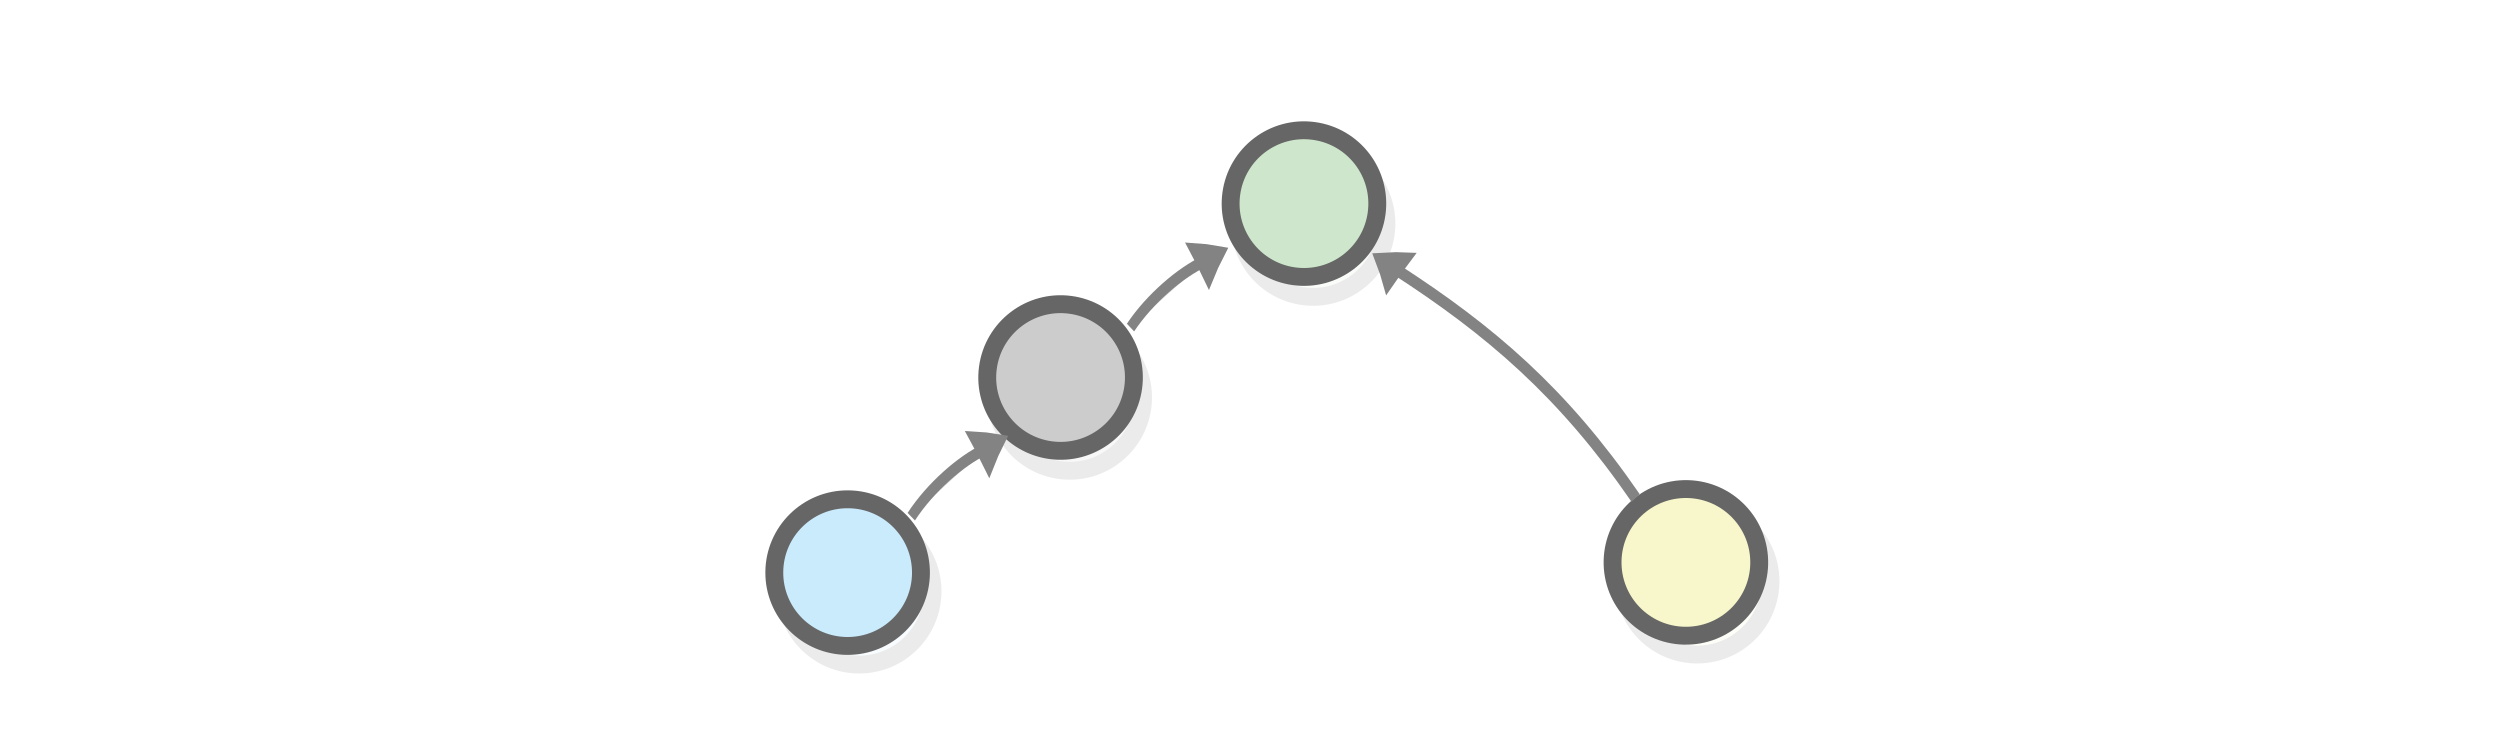
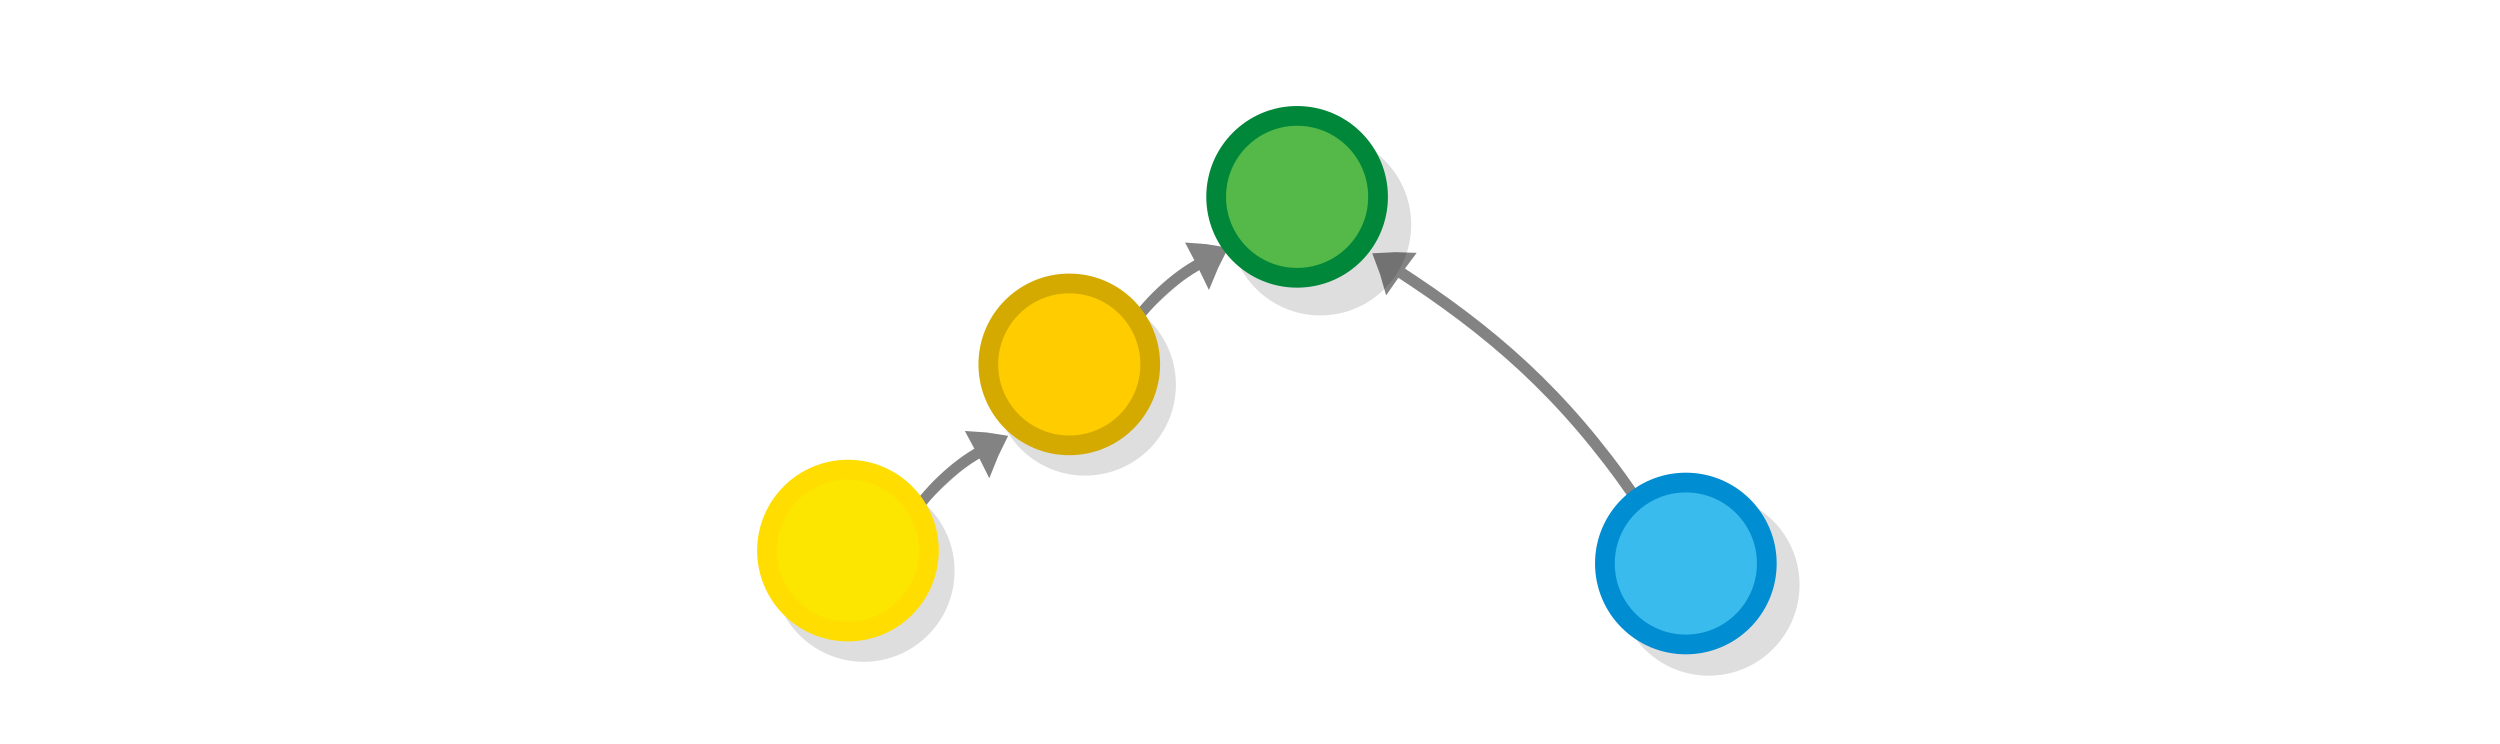
<svg xmlns="http://www.w3.org/2000/svg" viewBox="0 0 595.3 177" version="1.1" id="svg3397">
  <defs id="defs3401" />
  <g id="g2760-8" transform="translate(392.1839,2.49284)">
    <g id="g2760-0" transform="matrix(0.5806527,0.5806527,-0.5806527,0.5806527,42.03677,-23.94394)">
-       <g id="g2760-9-8-7" transform="matrix(0.8643859,0,0,0.8643859,-189.1032,50.13525)">
-         <g id="g2749-4-6" style="fill:#cee7cc;fill-opacity:1;stroke:#666666" transform="rotate(-37.32803,183.1764,-58.62754)">
-           <circle cx="55.441" cy="90.581" r="24.6" id="circle3369-5-5" style="opacity:0.13;fill:#cee7cc;fill-opacity:1;stroke:#666666;stroke-width:6;stroke-miterlimit:10" />
-           <circle fill="#d71920" stroke="#be1e2d" cx="51.508" cy="84.367" r="24.6" id="circle3383-6-6" style="fill:#cee7cc;fill-opacity:1;stroke:#666666;stroke-width:6;stroke-miterlimit:10" />
-         </g>
-       </g>
-       <g id="g2749-7-7" style="fill:#f8f7cb;fill-opacity:1;stroke:#666666" transform="matrix(0.6260046,-0.5960546,0.5960546,0.6260046,23.03298,139.8969)">
-         <circle cx="55.441" cy="90.581" r="24.6" id="circle3369-7-4" style="opacity:0.13;fill:#f8f7cb;fill-opacity:1;stroke:#666666;stroke-width:6;stroke-miterlimit:10" />
-         <circle fill="#d71920" stroke="#be1e2d" cx="51.508" cy="84.367" r="24.6" id="circle3383-4-5" style="fill:#f8f7cb;fill-opacity:1;stroke:#666666;stroke-width:6;stroke-miterlimit:10" />
-       </g>
-       <g id="g2760-9-8-4-4" transform="matrix(0.8643859,0,0,0.8643859,-169.1848,66.94093)">
-         <g id="g2749-4-5-7" style="fill:#cccccc;stroke:#666666" transform="rotate(-37.32803,281.1602,39.64881)">
-           <circle cx="55.441" cy="90.581" r="24.6" id="circle3369-5-0-4" style="opacity:0.13;fill:#cccccc;stroke:#666666;stroke-width:6;stroke-miterlimit:10" />
-           <circle fill="#d71920" stroke="#be1e2d" cx="51.508" cy="84.367" r="24.6" id="circle3383-6-3-4" style="fill:#cccccc;stroke:#666666;stroke-width:6;stroke-miterlimit:10" />
-         </g>
-       </g>
-       <g id="g2760-0-7" transform="matrix(0.8643859,0,0,0.8643859,-109.0833,262.3396)">
-         <g id="g2749-6-8" style="fill:#caebfc;fill-opacity:1;stroke:#666666" transform="rotate(-44.54511,52.72738,84.30643)">
-           <circle cx="55.441" cy="90.581" r="24.6" id="circle3369-33-3-6" style="opacity:0.13;fill:#caebfc;fill-opacity:1;stroke:#666666;stroke-width:6;stroke-miterlimit:10" />
-           <circle fill="#d71920" stroke="#be1e2d" cx="51.508" cy="84.367" r="24.6" id="circle3383-85-2-8" style="fill:#caebfc;fill-opacity:1;stroke:#666666;stroke-width:6;stroke-miterlimit:10" />
-         </g>
-       </g>
      <g style="display:inline;fill:#dddddd;stroke:#838383;stroke-width:6.389;stroke-miterlimit:10" id="g1482-7-0-25-1-3" transform="matrix(0.0204451,-0.2641433,0.3562868,0.07797495,-147.6333,345.2183)">
        <path style="stroke-width:35.526" id="path1478-7-9-8-5-1" transform="matrix(0.4768,-0.02932,0.03214,0.42867,147.58,197.367)" d="m 315.1,101.79 c 10.682,-4.135 21.77,-7.738 33.127,-11.074 -8.518,-8.139 -17.577,-16.01 -27.178,-23.616 -2.04,12.119 -3.103,21.663 -5.949,34.69 z" />
        <path style="stroke-width:10.649;paint-order:markers fill stroke" id="path1480-1-3-9-5-4" transform="matrix(0.89574,0,0,0.81736,18.384,154.236)" d="m 197.036,89.49 c 39.237,-9.724 89.303,-9.828 120.462,-3.317" />
      </g>
      <g style="display:inline;fill:#dddddd;stroke:#838383;stroke-width:6.389;stroke-miterlimit:10" id="g1482-7-0-7-0-3" transform="matrix(-0.2579681,-6.3437123e-4,0.02501629,0.3596277,64.09359,101.3603)">
        <path style="stroke-width:16.098" id="path1478-7-9-4-2-6" d="m 318.299,174.796 c 4.96,-2.086 10.131,-3.955 15.439,-5.718 -4.323,-3.239 -8.895,-6.348 -13.717,-9.327 -0.583,5.255 -0.783,9.377 -1.722,15.045 z" />
        <path style="fill:none;stroke-width:9.112;paint-order:markers fill stroke" id="path1480-1-3-3-4-7" d="M -54.014,160.492 C 85.657,141.993 193.213,148.193 319.987,167.704" />
      </g>
      <g style="display:inline;fill:#dddddd;stroke:#838383;stroke-width:6.389;stroke-miterlimit:10" id="g1482-7-0-25-1-3-3" transform="matrix(0.02343329,-0.263895,0.3553815,0.08200231,-141.8368,260.5219)">
        <path style="stroke-width:35.526" id="path1478-7-9-8-5-1-6" transform="matrix(0.4768,-0.02932,0.03214,0.42867,147.58,197.367)" d="m 315.1,101.79 c 10.682,-4.135 21.77,-7.738 33.127,-11.074 -8.518,-8.139 -17.577,-16.01 -27.178,-23.616 -2.04,12.119 -3.103,21.663 -5.949,34.69 z" />
        <path style="stroke-width:10.649;paint-order:markers fill stroke" id="path1480-1-3-9-5-4-7" transform="matrix(0.89574,0,0,0.81736,18.384,154.236)" d="m 197.036,89.49 c 39.237,-9.724 89.303,-9.828 120.462,-3.317" />
      </g>
+       <g id="g5761" transform="matrix(0.6747124,-0.6747124,0.6747124,0.6747124,-291.1727,440.0057)">
+         <circle cx="250.164" cy="90.603" r="24.6" id="circle3365" style="opacity:0.13;stroke:#000000;stroke-width:6;stroke-miterlimit:10" />
+         <circle cx="245.364" cy="84.403" r="24.6" id="circle3379" style="fill:#fce600;stroke:#ffdd00;stroke-width:6;stroke-miterlimit:10" />
+       </g>
+       <g id="g5761-5" transform="matrix(0.6747124,-0.6747124,0.6747124,0.6747124,-283.9643,356.4492)">
+         <circle cx="250.164" cy="90.603" r="24.6" id="circle3365-9" style="opacity:0.13;stroke:#000000;stroke-width:6;stroke-miterlimit:10" />
+         <circle cx="245.364" cy="84.403" r="24.6" id="circle3379-4" style="fill:#ffcc00;stroke:#d4aa00;stroke-width:6;stroke-miterlimit:10" />
+       </g>
+       <g id="g4359" transform="matrix(0.6747124,-0.6747124,0.6747124,0.6747124,-117.1763,296.6811)">
+         <circle cx="271.8" cy="72.1" r="24.6" id="circle3367" style="opacity:0.13;stroke:#000000;stroke-width:6;stroke-miterlimit:10" />
+         <circle cx="264.848" cy="65.602" r="24.6" id="circle3381" style="fill:#39bced;stroke:#008dd2;stroke-width:6;stroke-miterlimit:10" />
+       </g>
+       <g id="g5765" transform="matrix(0.6747124,-0.6747124,0.6747124,0.6747124,-339.5916,340.4545)">
+         <circle cx="351.041" cy="94.998" r="24.6" id="circle3375" style="opacity:0.13;stroke:#000000;stroke-width:6;stroke-miterlimit:10" />
+         <circle cx="343.969" cy="86.557" r="24.6" id="circle3389" style="fill:#54b948;stroke:#00873a;stroke-width:6;stroke-miterlimit:10" />
+       </g>
    </g>
  </g>
</svg>
